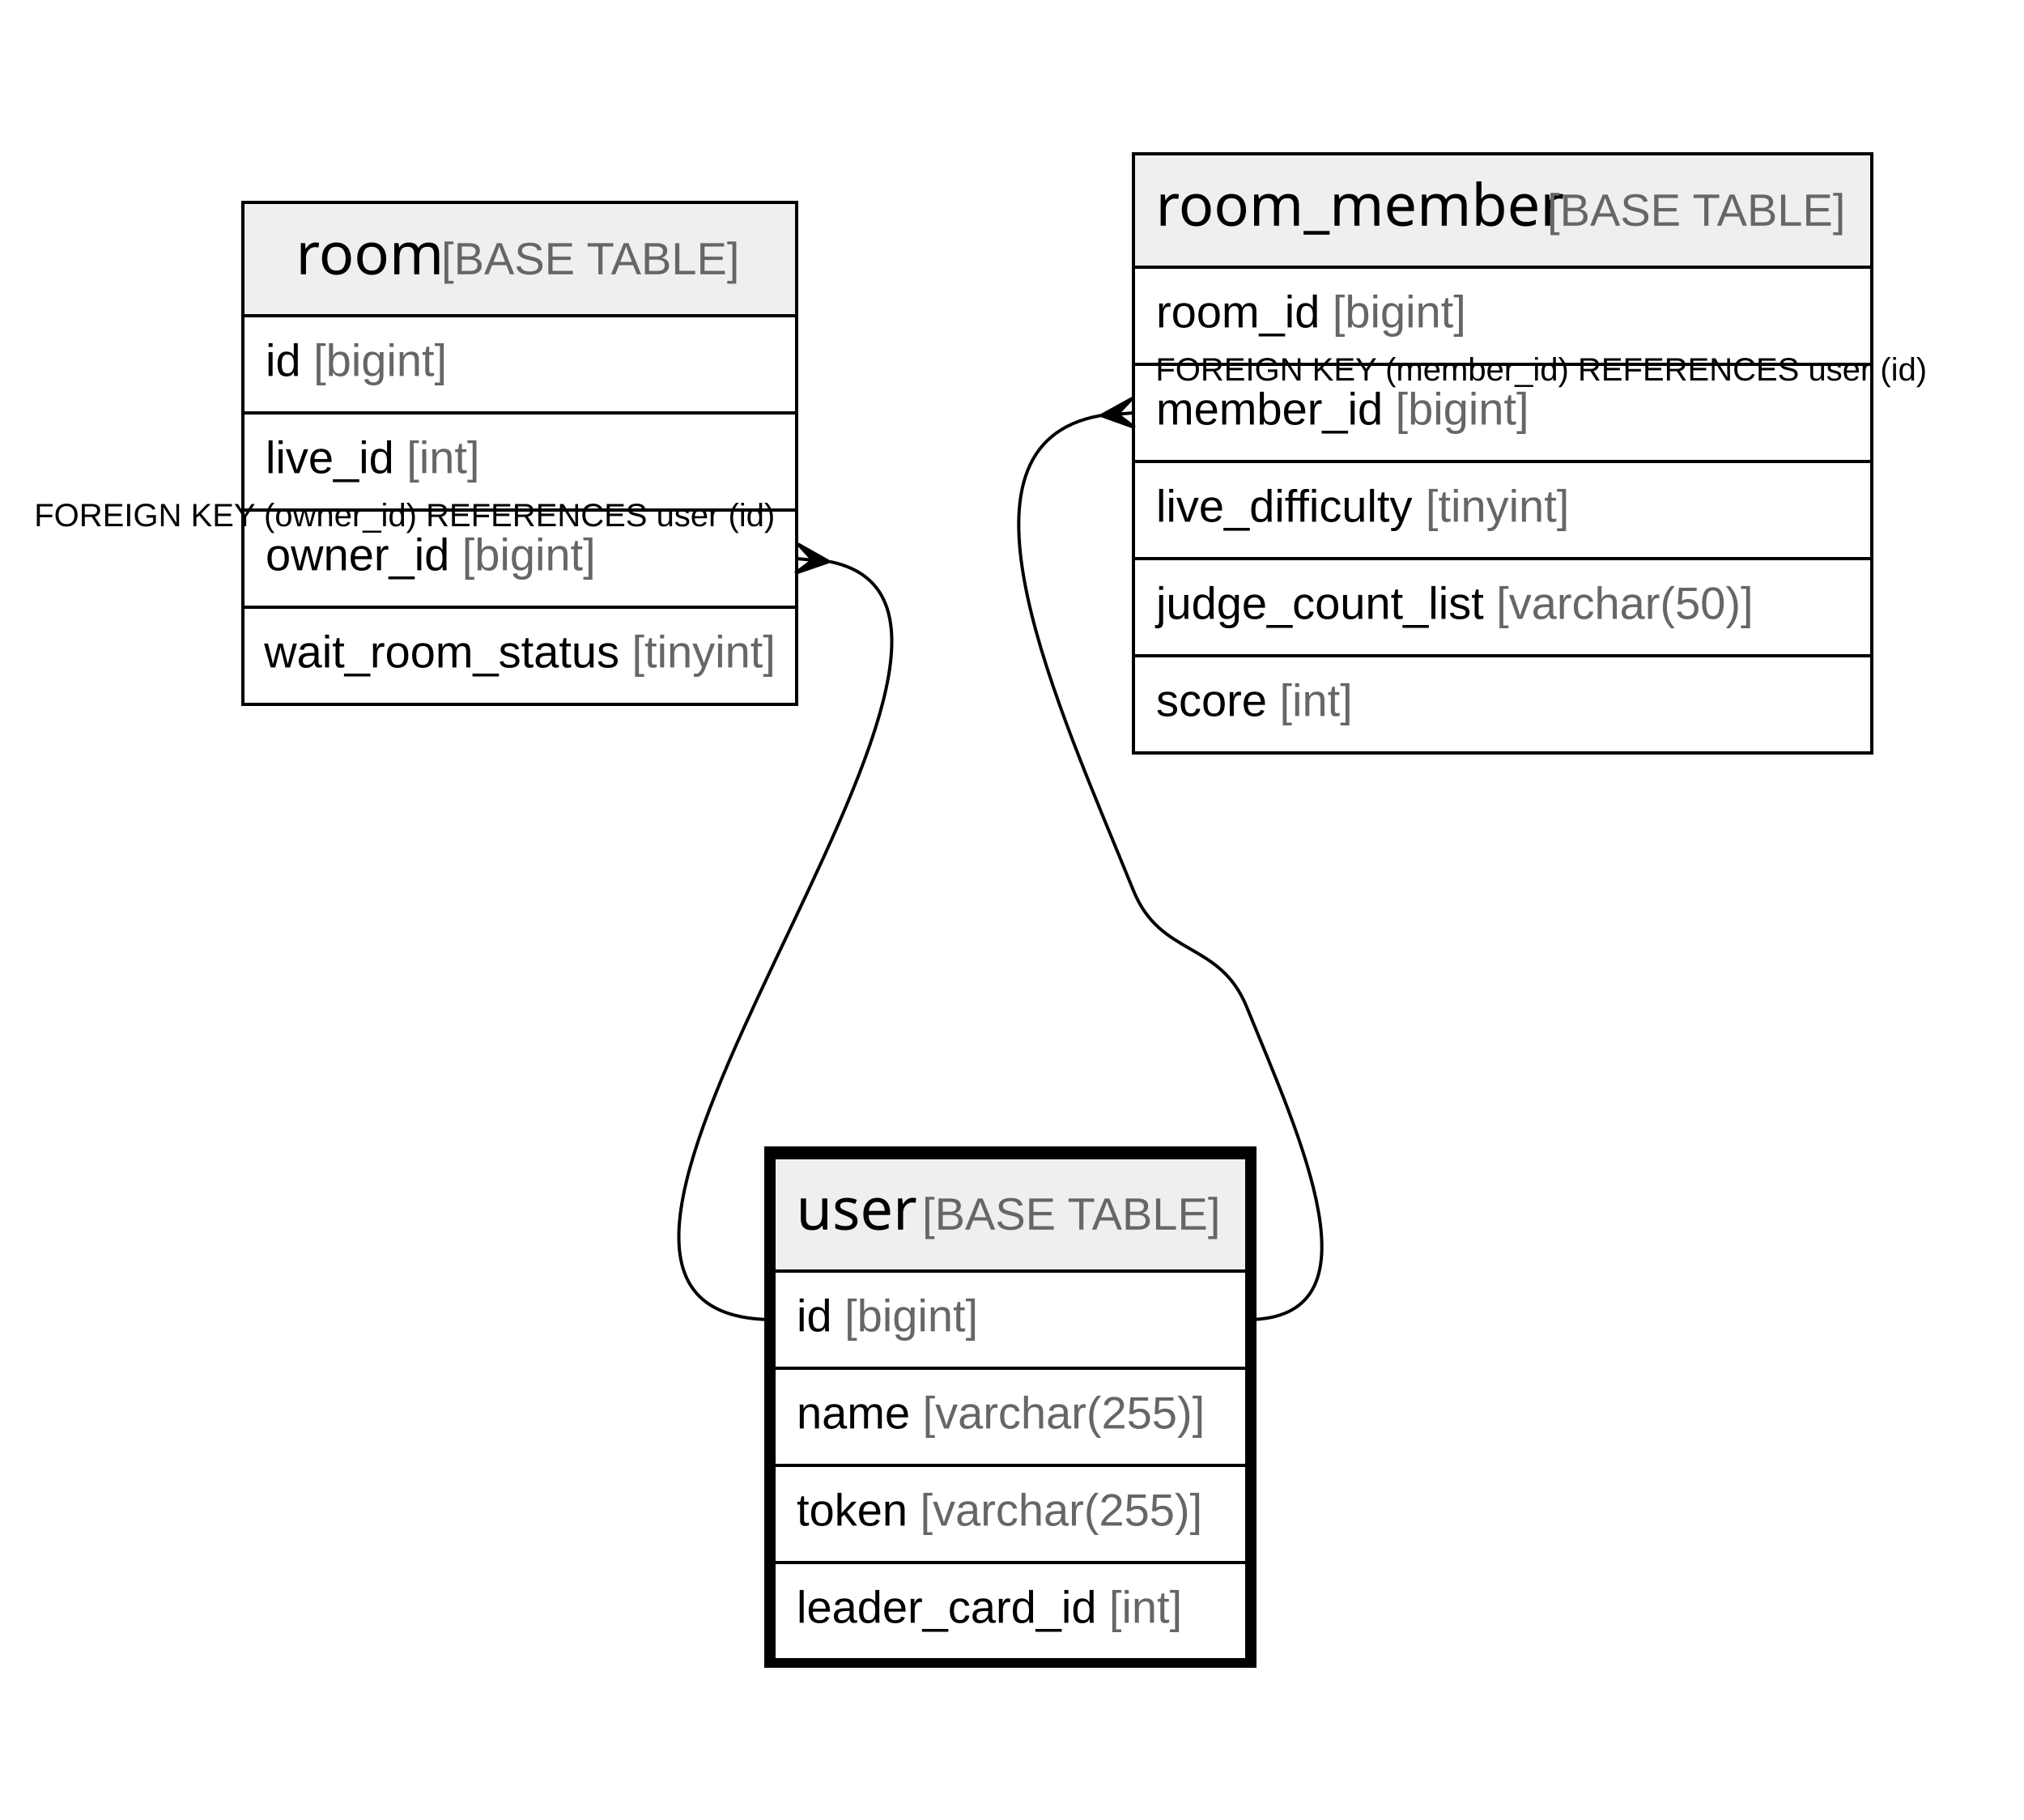
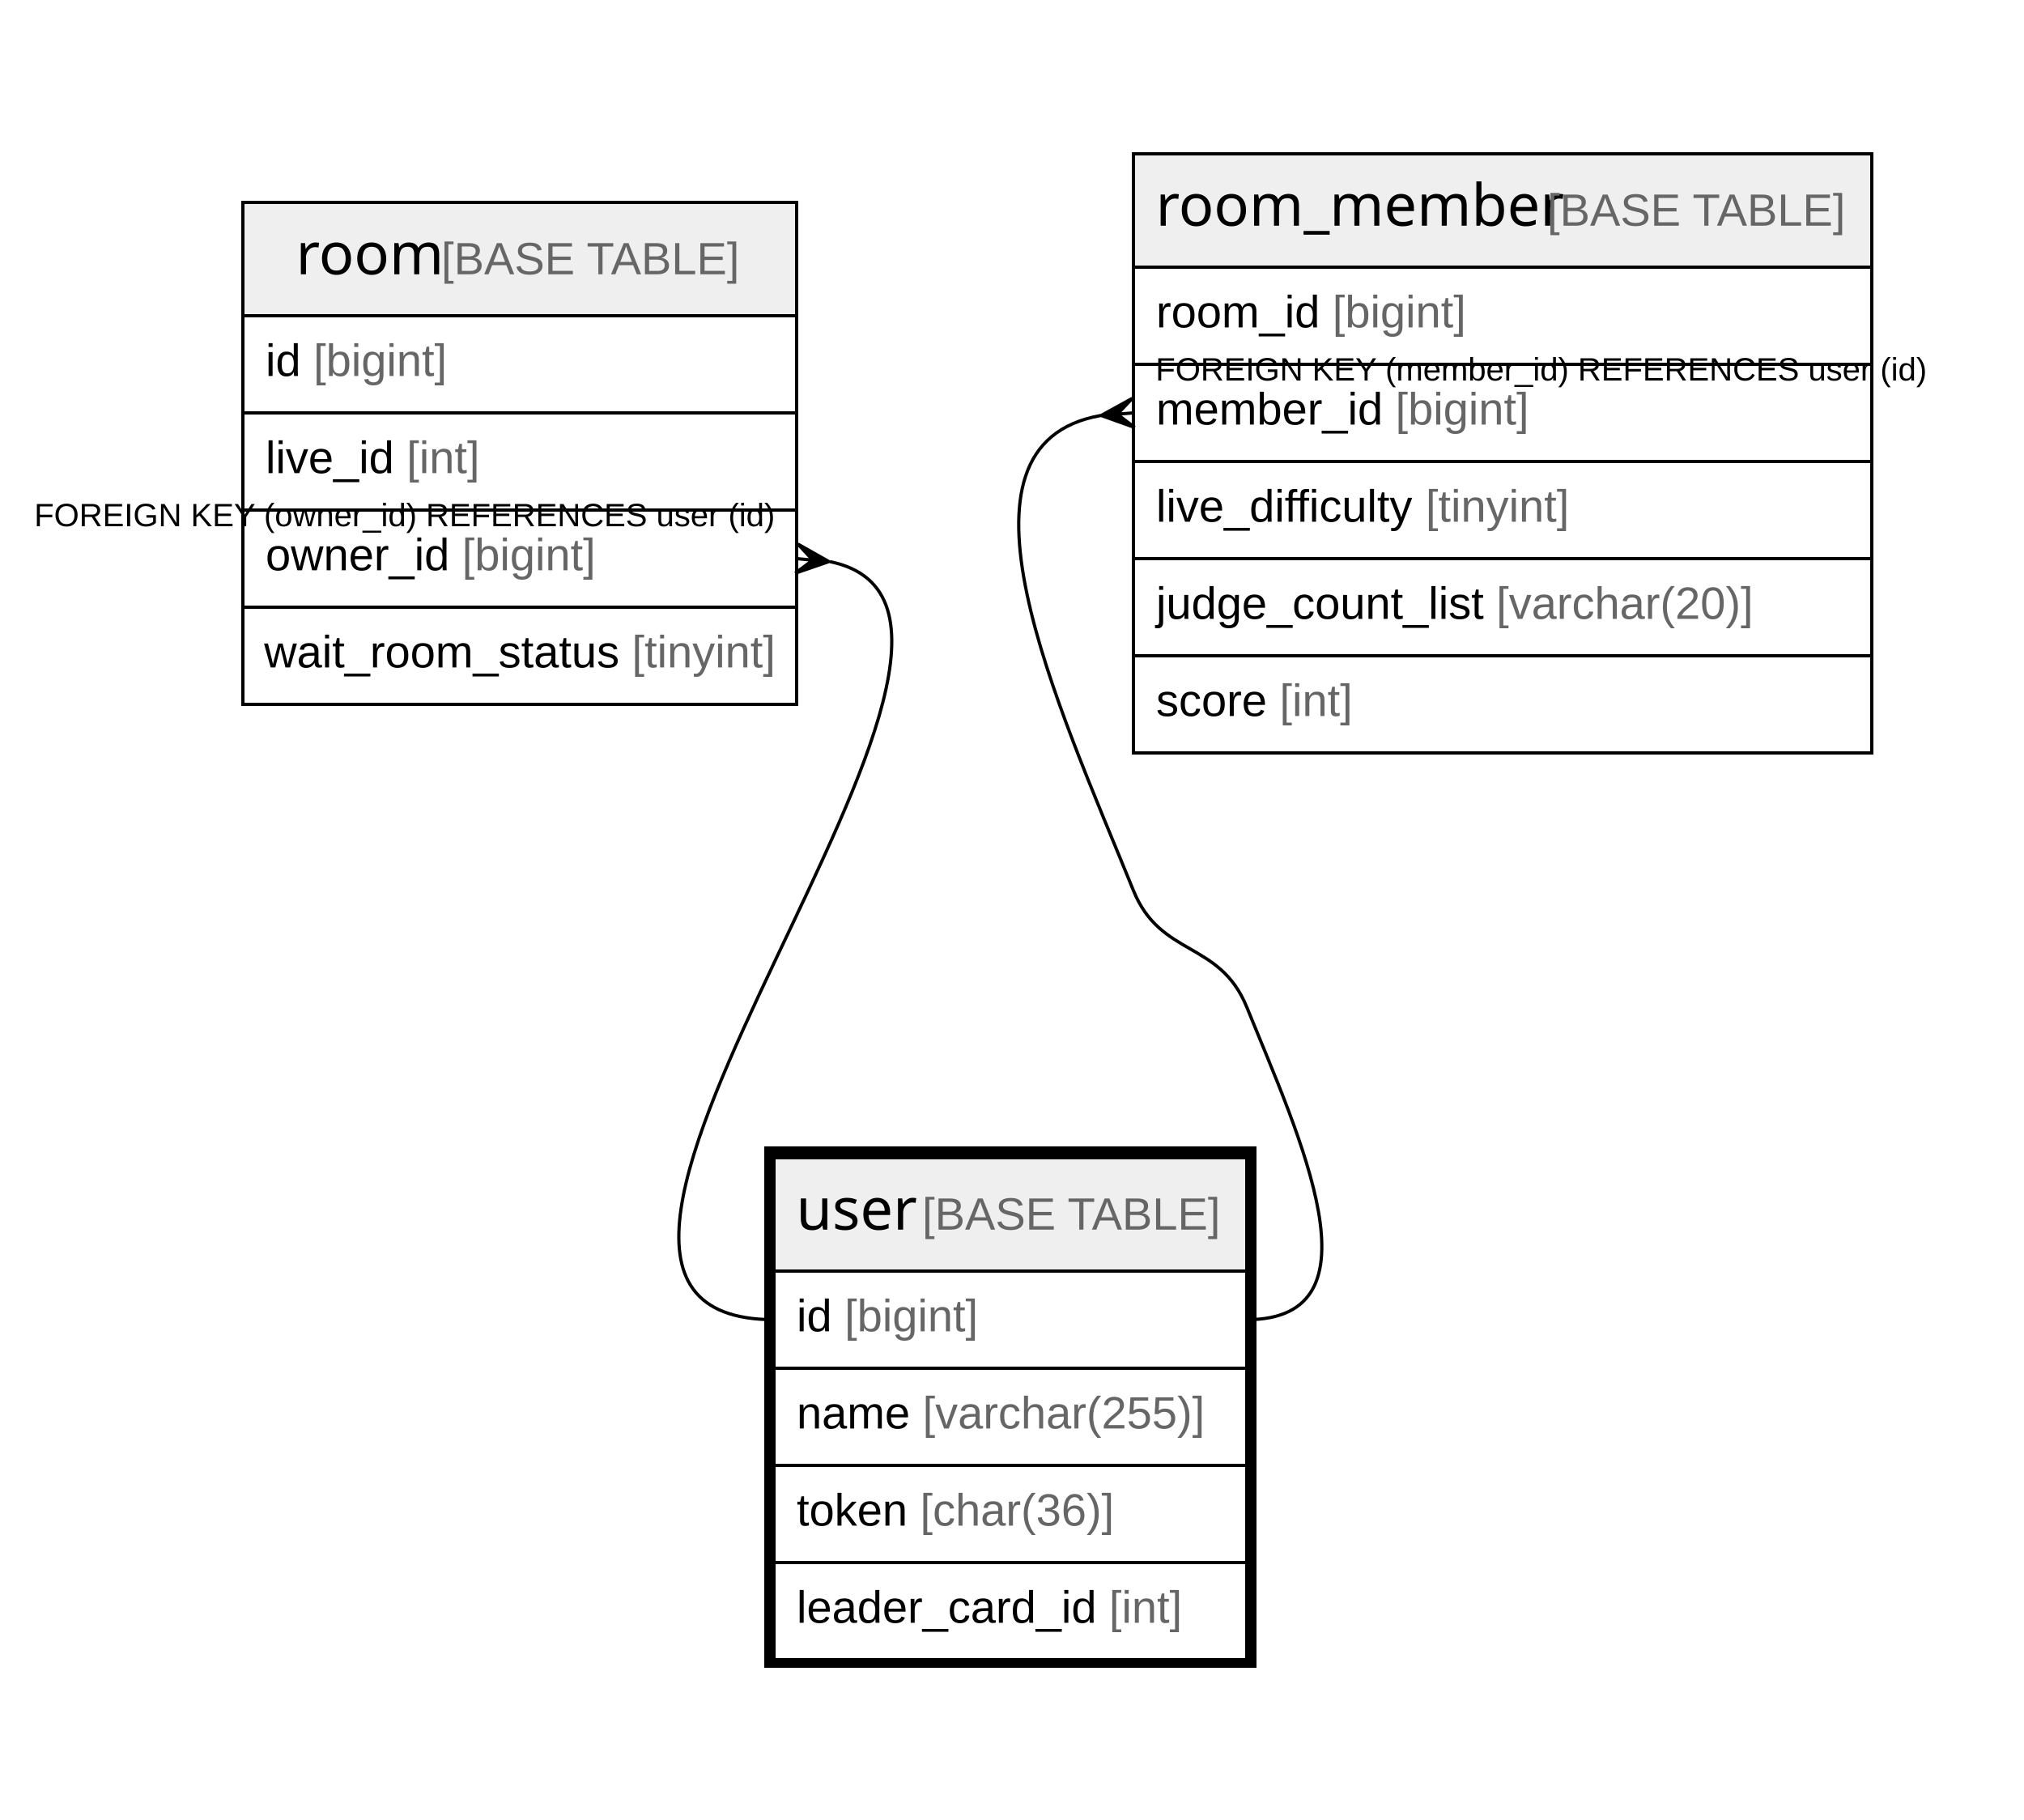
<svg xmlns="http://www.w3.org/2000/svg" width="625pt" height="562pt" viewBox="0.00 0.00 625.00 562.00">
  <g id="graph0" class="graph" transform="scale(1 1) rotate(0) translate(4 558)">
    <polygon fill="#ffffff" stroke="transparent" points="-4,4 -4,-558 621,-558 621,4 -4,4" />
    <g id="node1" class="node">
      <polygon fill="#efefef" stroke="transparent" points="235,-165.5 235,-200.5 381,-200.5 381,-165.5 235,-165.5" />
      <polygon fill="none" stroke="#000000" points="235,-165.5 235,-200.5 381,-200.5 381,-165.5 235,-165.5" />
      <text text-anchor="start" x="241.871" y="-178.3" font-family="Arial Bold" font-size="18.00" fill="#000000">user</text>
      <text text-anchor="start" x="276.875" y="-178.3" font-family="Arial" font-size="14.00" fill="#000000"> </text>
      <text text-anchor="start" x="280.766" y="-178.3" font-family="Arial" font-size="14.00" fill="#666666">[BASE TABLE]</text>
      <polygon fill="none" stroke="#000000" points="235,-135.5 235,-165.5 381,-165.5 381,-135.5 235,-135.5" />
      <text text-anchor="start" x="242" y="-146.9" font-family="Arial" font-size="14.00" fill="#000000">id </text>
      <text text-anchor="start" x="256.78" y="-146.9" font-family="Arial" font-size="14.00" fill="#666666">[bigint]</text>
      <polygon fill="none" stroke="#000000" points="235,-105.5 235,-135.5 381,-135.5 381,-105.5 235,-105.5" />
      <text text-anchor="start" x="242" y="-116.9" font-family="Arial" font-size="14.00" fill="#000000">name </text>
      <text text-anchor="start" x="280.899" y="-116.9" font-family="Arial" font-size="14.00" fill="#666666">[varchar(255)]</text>
      <polygon fill="none" stroke="#000000" points="235,-75.5 235,-105.5 381,-105.5 381,-75.5 235,-75.5" />
      <text text-anchor="start" x="242" y="-86.9" font-family="Arial" font-size="14.00" fill="#000000">token </text>
-       <text text-anchor="start" x="280.129" y="-86.9" font-family="Arial" font-size="14.00" fill="#666666">[varchar(255)]</text>
+       <text text-anchor="start" x="280.129" y="-86.9" font-family="Arial" font-size="14.00" fill="#666666">[char(36)]</text>
      <polygon fill="none" stroke="#000000" points="235,-45.5 235,-75.5 381,-75.5 381,-45.5 235,-45.5" />
      <text text-anchor="start" x="242" y="-56.9" font-family="Arial" font-size="14.00" fill="#000000">leader_card_id </text>
      <text text-anchor="start" x="338.468" y="-56.9" font-family="Arial" font-size="14.00" fill="#666666">[int]</text>
      <polygon fill="none" stroke="#000000" stroke-width="3" points="233.5,-44.5 233.5,-202.5 382.5,-202.5 382.5,-44.5 233.5,-44.5" />
    </g>
    <g id="node2" class="node">
      <polygon fill="#efefef" stroke="transparent" points="71,-460.5 71,-495.5 242,-495.5 242,-460.5 71,-460.5" />
      <polygon fill="none" stroke="#000000" points="71,-460.5 71,-495.5 242,-495.5 242,-460.5 71,-460.5" />
      <text text-anchor="start" x="87.375" y="-473.3" font-family="Arial Bold" font-size="18.00" fill="#000000">room</text>
      <text text-anchor="start" x="128.371" y="-473.3" font-family="Arial" font-size="14.00" fill="#000000"> </text>
      <text text-anchor="start" x="132.262" y="-473.3" font-family="Arial" font-size="14.00" fill="#666666">[BASE TABLE]</text>
      <polygon fill="none" stroke="#000000" points="71,-430.5 71,-460.5 242,-460.5 242,-430.5 71,-430.5" />
      <text text-anchor="start" x="78" y="-441.9" font-family="Arial" font-size="14.00" fill="#000000">id </text>
      <text text-anchor="start" x="92.78" y="-441.9" font-family="Arial" font-size="14.00" fill="#666666">[bigint]</text>
      <polygon fill="none" stroke="#000000" points="71,-400.5 71,-430.5 242,-430.5 242,-400.5 71,-400.5" />
      <text text-anchor="start" x="78" y="-411.9" font-family="Arial" font-size="14.00" fill="#000000">live_id </text>
      <text text-anchor="start" x="121.558" y="-411.9" font-family="Arial" font-size="14.00" fill="#666666">[int]</text>
      <polygon fill="none" stroke="#000000" points="71,-370.5 71,-400.5 242,-400.5 242,-370.5 71,-370.5" />
      <text text-anchor="start" x="78" y="-381.9" font-family="Arial" font-size="14.00" fill="#000000">owner_id </text>
      <text text-anchor="start" x="138.677" y="-381.9" font-family="Arial" font-size="14.00" fill="#666666">[bigint]</text>
      <polygon fill="none" stroke="#000000" points="71,-340.5 71,-370.5 242,-370.5 242,-340.5 71,-340.5" />
      <text text-anchor="start" x="77.542" y="-351.9" font-family="Arial" font-size="14.00" fill="#000000">wait_room_status </text>
      <text text-anchor="start" x="191.117" y="-351.9" font-family="Arial" font-size="14.00" fill="#666666">[tinyint]</text>
    </g>
    <g id="edge1" class="edge">
      <path fill="none" stroke="#000000" d="M252.341,-384.553C330.902,-368.382 134.387,-150.5 235,-150.5" />
      <polygon fill="#000000" stroke="#000000" points="251.958,-384.588 241.59,-381.019 246.979,-385.044 242,-385.5 242,-385.5 242,-385.5 246.979,-385.044 242.41,-389.981 251.958,-384.588 251.958,-384.588" />
      <text text-anchor="start" x="6.556" y="-395.5" font-family="Arial" font-size="10.00" fill="#000000">FOREIGN KEY (owner_id) REFERENCES user (id)</text>
    </g>
    <g id="node3" class="node">
      <polygon fill="#efefef" stroke="transparent" points="346,-475.5 346,-510.5 574,-510.5 574,-475.5 346,-475.5" />
      <polygon fill="none" stroke="#000000" points="346,-475.5 346,-510.5 574,-510.5 574,-475.5 346,-475.5" />
      <text text-anchor="start" x="352.874" y="-488.3" font-family="Arial Bold" font-size="18.00" fill="#000000">room_member</text>
      <text text-anchor="start" x="469.872" y="-488.3" font-family="Arial" font-size="14.00" fill="#000000"> </text>
      <text text-anchor="start" x="473.763" y="-488.3" font-family="Arial" font-size="14.00" fill="#666666">[BASE TABLE]</text>
      <polygon fill="none" stroke="#000000" points="346,-445.5 346,-475.5 574,-475.5 574,-445.5 346,-445.5" />
      <text text-anchor="start" x="353" y="-456.9" font-family="Arial" font-size="14.00" fill="#000000">room_id </text>
      <text text-anchor="start" x="407.449" y="-456.9" font-family="Arial" font-size="14.00" fill="#666666">[bigint]</text>
      <polygon fill="none" stroke="#000000" points="346,-415.5 346,-445.5 574,-445.5 574,-415.5 346,-415.5" />
      <text text-anchor="start" x="353" y="-426.9" font-family="Arial" font-size="14.00" fill="#000000">member_id </text>
      <text text-anchor="start" x="426.892" y="-426.9" font-family="Arial" font-size="14.00" fill="#666666">[bigint]</text>
      <polygon fill="none" stroke="#000000" points="346,-385.5 346,-415.5 574,-415.5 574,-385.5 346,-385.5" />
      <text text-anchor="start" x="353" y="-396.9" font-family="Arial" font-size="14.00" fill="#000000">live_difficulty </text>
      <text text-anchor="start" x="436.226" y="-396.9" font-family="Arial" font-size="14.00" fill="#666666">[tinyint]</text>
      <polygon fill="none" stroke="#000000" points="346,-355.5 346,-385.5 574,-385.5 574,-355.5 346,-355.5" />
      <text text-anchor="start" x="353" y="-366.9" font-family="Arial" font-size="14.00" fill="#000000">judge_count_list </text>
-       <text text-anchor="start" x="458.035" y="-366.9" font-family="Arial" font-size="14.00" fill="#666666">[varchar(50)]</text>
+       <text text-anchor="start" x="458.035" y="-366.9" font-family="Arial" font-size="14.00" fill="#666666">[varchar(20)]</text>
      <polygon fill="none" stroke="#000000" points="346,-325.5 346,-355.5 574,-355.5 574,-325.5 346,-325.5" />
      <text text-anchor="start" x="353" y="-336.9" font-family="Arial" font-size="14.00" fill="#000000">score </text>
      <text text-anchor="start" x="391.116" y="-336.9" font-family="Arial" font-size="14.00" fill="#666666">[int]</text>
    </g>
    <g id="edge2" class="edge">
      <path fill="none" stroke="#000000" d="M335.863,-429.685C285.025,-420.755 322.737,-340.3 346,-283 354.394,-262.324 372.606,-267.676 381,-247 397.133,-207.261 423.889,-150.5 381,-150.5" />
      <polygon fill="#000000" stroke="#000000" points="336.032,-429.699 345.639,-434.986 341.016,-430.099 346,-430.5 346,-430.5 346,-430.5 341.016,-430.099 346.361,-426.014 336.032,-429.699 336.032,-429.699" />
      <text text-anchor="start" x="352.837" y="-440.5" font-family="Arial" font-size="10.00" fill="#000000">FOREIGN KEY (member_id) REFERENCES user (id)</text>
    </g>
  </g>
</svg>
